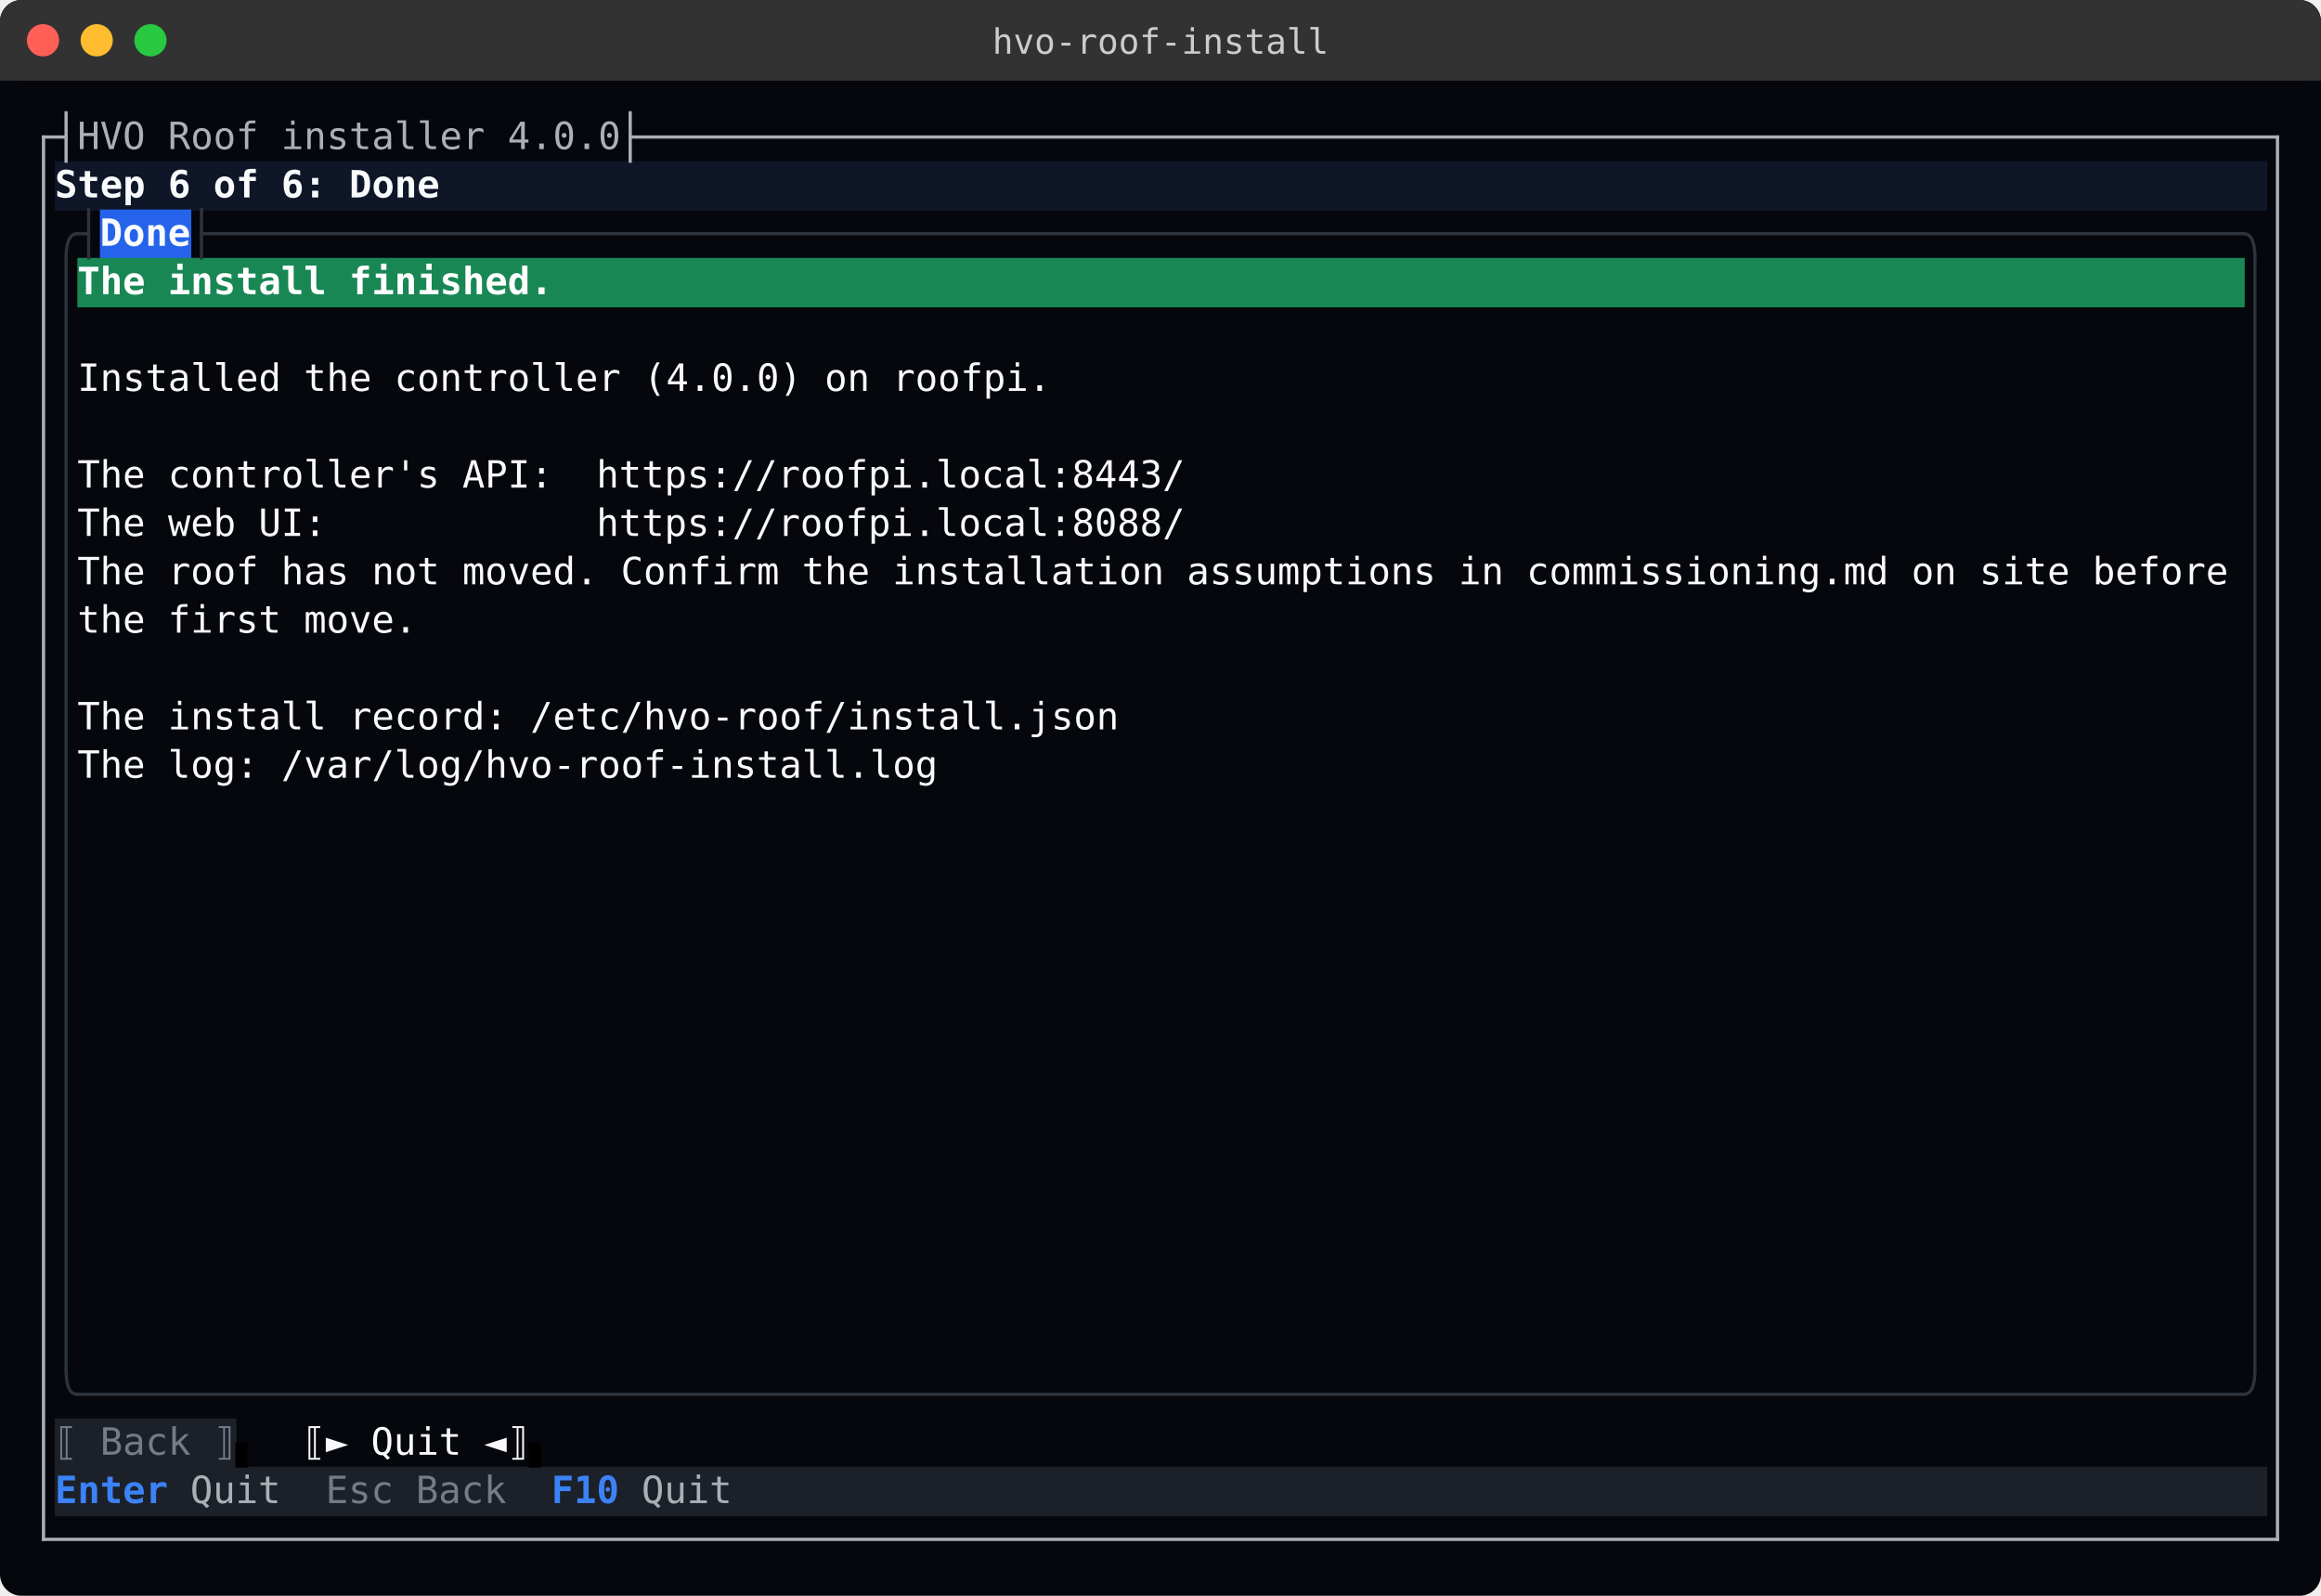
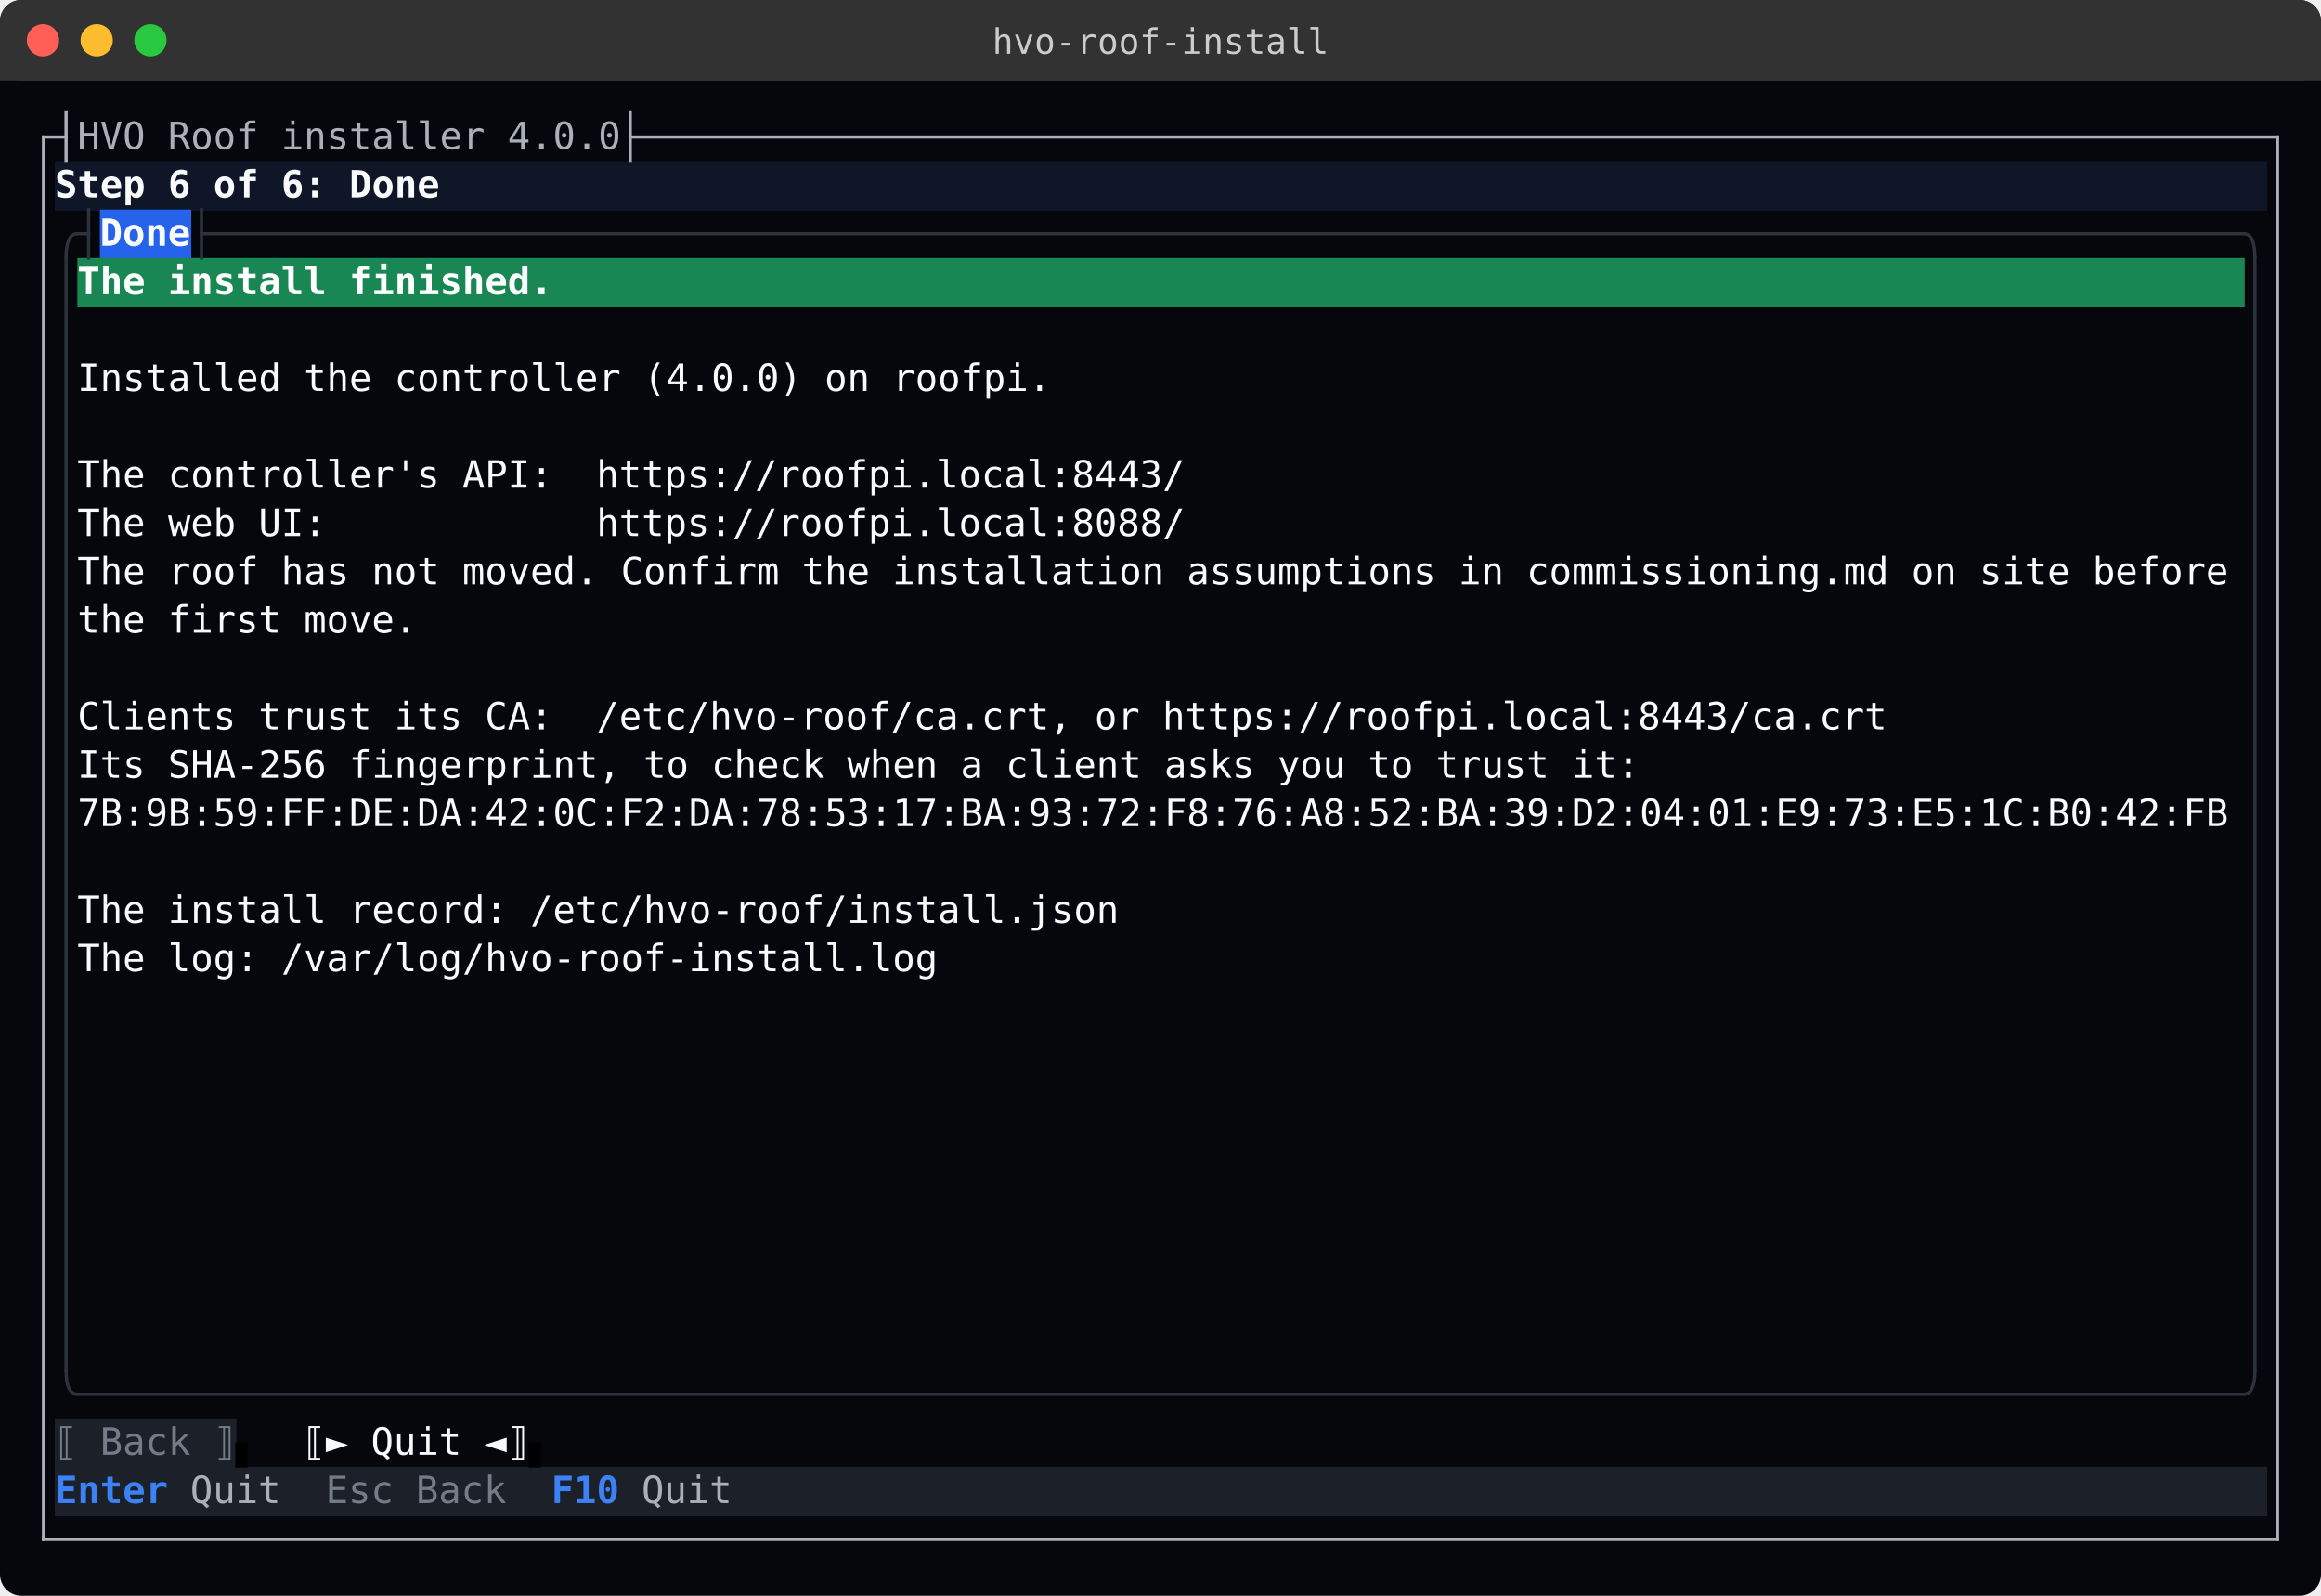
<svg xmlns="http://www.w3.org/2000/svg" width="864" height="594" viewBox="0 0 864.00 594.00" role="img" aria-label="hvo-roof-install">
  <g font-family="ui-monospace, SFMono-Regular, 'Cascadia Mono', 'DejaVu Sans Mono', Menlo, Consolas, 'Liberation Mono', monospace" font-size="14" xml:space="preserve" style="white-space: pre">
    <rect x="0" y="0" width="864.00" height="594.00" rx="8" fill="#05070d" />
    <rect x="0" y="0" width="864.00" height="30" rx="8" fill="#323233" />
    <rect x="0" y="22" width="864.00" height="8" fill="#323233" />
    <circle cx="16" cy="15.0" r="6" fill="#ff5f57" />
    <circle cx="36" cy="15.0" r="6" fill="#febc2e" />
    <circle cx="56" cy="15.0" r="6" fill="#28c840" />
    <text x="432.00" y="20.0" fill="#cccccc" text-anchor="middle" font-size="13">hvo-roof-install</text>
    <rect x="20.40" y="60" width="823.60" height="18.4" fill="#0e1628" />
    <rect x="37.20" y="78" width="34.00" height="18.4" fill="#2563eb" />
    <rect x="28.80" y="96" width="806.80" height="18.4" fill="#198754" />
    <rect x="20.40" y="528" width="67.60" height="18.4" fill="#1c2028" />
    <rect x="20.40" y="546" width="823.60" height="18.4" fill="#1c2028" />
    <rect x="87.60" y="537.00" width="4.50" height="9.30" fill="#000000" />
    <rect x="196.80" y="537.00" width="4.50" height="9.30" fill="#000000" />
    <line x1="16.20" y1="50.40" x2="16.20" y2="573.60" stroke="#abb0b7" stroke-width="1.2" />
    <line x1="15.60" y1="51.00" x2="25.20" y2="51.00" stroke="#abb0b7" stroke-width="1.2" />
    <line x1="234.00" y1="51.00" x2="848.40" y2="51.00" stroke="#abb0b7" stroke-width="1.2" />
    <line x1="24.60" y1="41.40" x2="24.60" y2="60.60" stroke="#abb0b7" stroke-width="1.2" />
    <line x1="234.60" y1="41.40" x2="234.60" y2="60.60" stroke="#abb0b7" stroke-width="1.2" />
    <line x1="847.80" y1="50.40" x2="847.80" y2="573.60" stroke="#abb0b7" stroke-width="1.2" />
    <line x1="33.00" y1="77.40" x2="33.00" y2="96.60" stroke="#2d333d" stroke-width="1.2" />
    <line x1="28.20" y1="87.00" x2="33.60" y2="87.00" stroke="#2d333d" stroke-width="1.2" />
    <line x1="74.40" y1="87.00" x2="835.80" y2="87.00" stroke="#2d333d" stroke-width="1.2" />
    <line x1="75.00" y1="77.40" x2="75.00" y2="96.60" stroke="#2d333d" stroke-width="1.2" />
    <line x1="24.60" y1="95.40" x2="24.60" y2="510.60" stroke="#2d333d" stroke-width="1.2" />
    <line x1="839.40" y1="95.40" x2="839.40" y2="510.60" stroke="#2d333d" stroke-width="1.2" />
    <line x1="28.20" y1="519.00" x2="835.80" y2="519.00" stroke="#2d333d" stroke-width="1.2" />
    <line x1="15.60" y1="573.00" x2="848.40" y2="573.00" stroke="#abb0b7" stroke-width="1.2" />
    <path d="M28.80,87.00 Q24.60,87.00 24.60,96.00" fill="none" stroke="#2d333d" stroke-width="1.2" />
    <path d="M835.20,87.00 Q839.40,87.00 839.40,96.00" fill="none" stroke="#2d333d" stroke-width="1.2" />
    <path d="M24.60,510.00 Q24.60,519.00 28.80,519.00" fill="none" stroke="#2d333d" stroke-width="1.2" />
    <path d="M839.40,510.00 Q839.40,519.00 835.20,519.00" fill="none" stroke="#2d333d" stroke-width="1.2" />
    <text x="28.80" y="55.50" fill="#abb0b7" textLength="201.60" lengthAdjust="spacingAndGlyphs">HVO Roof installer 4.0.0</text>
    <text x="20.40" y="73.50" fill="#f8fafc" textLength="142.80" lengthAdjust="spacingAndGlyphs" font-weight="bold">Step 6 of 6: Done</text>
    <text x="37.20" y="91.50" fill="#f8fafc" textLength="33.60" lengthAdjust="spacingAndGlyphs" font-weight="bold">Done</text>
    <text x="28.80" y="109.50" fill="#ffffff" textLength="176.40" lengthAdjust="spacingAndGlyphs" font-weight="bold">The install finished.</text>
    <text x="28.80" y="145.50" fill="#f8fafc" textLength="361.20" lengthAdjust="spacingAndGlyphs">Installed the controller (4.0.0) on roofpi.</text>
    <text x="28.80" y="181.50" fill="#f8fafc" textLength="176.40" lengthAdjust="spacingAndGlyphs">The controller's API:</text>
    <text x="222.00" y="181.50" fill="#f8fafc" textLength="218.40" lengthAdjust="spacingAndGlyphs">https://roofpi.local:8443/</text>
    <text x="28.80" y="199.50" fill="#f8fafc" textLength="92.40" lengthAdjust="spacingAndGlyphs">The web UI:</text>
    <text x="222.00" y="199.50" fill="#f8fafc" textLength="218.40" lengthAdjust="spacingAndGlyphs">https://roofpi.local:8088/</text>
    <text x="28.80" y="217.50" fill="#f8fafc" textLength="798.00" lengthAdjust="spacingAndGlyphs">The roof has not moved. Confirm the installation assumptions in commissioning.md on site before</text>
    <text x="28.80" y="235.50" fill="#f8fafc" textLength="126.00" lengthAdjust="spacingAndGlyphs">the first move.</text>
-     <text x="28.80" y="271.50" fill="#f8fafc" textLength="386.40" lengthAdjust="spacingAndGlyphs">The install record: /etc/hvo-roof/install.json</text>
-     <text x="28.80" y="289.50" fill="#f8fafc" textLength="319.20" lengthAdjust="spacingAndGlyphs">The log: /var/log/hvo-roof-install.log</text>
+     <text x="28.80" y="271.50" fill="#f8fafc" textLength="176.40" lengthAdjust="spacingAndGlyphs">Clients trust its CA:</text>
+     <text x="222.00" y="271.50" fill="#f8fafc" textLength="478.80" lengthAdjust="spacingAndGlyphs">/etc/hvo-roof/ca.crt, or https://roofpi.local:8443/ca.crt</text>
+     <text x="28.80" y="289.50" fill="#f8fafc" textLength="579.60" lengthAdjust="spacingAndGlyphs">Its SHA-256 fingerprint, to check when a client asks you to trust it:</text>
+     <text x="28.80" y="307.50" fill="#f8fafc" textLength="798.00" lengthAdjust="spacingAndGlyphs">7B:9B:59:FF:DE:DA:42:0C:F2:DA:78:53:17:BA:93:72:F8:76:A8:52:BA:39:D2:04:01:E9:73:E5:1C:B0:42:FB</text>
+     <text x="28.80" y="343.50" fill="#f8fafc" textLength="386.40" lengthAdjust="spacingAndGlyphs">The install record: /etc/hvo-roof/install.json</text>
+     <text x="28.80" y="361.50" fill="#f8fafc" textLength="319.20" lengthAdjust="spacingAndGlyphs">The log: /var/log/hvo-roof-install.log</text>
    <text x="20.40" y="541.50" fill="#aeb9c8" textLength="67.20" lengthAdjust="spacingAndGlyphs" opacity="0.6">⟦ Back ⟧</text>
    <text x="112.80" y="541.50" fill="#f8fafc" textLength="84.00" lengthAdjust="spacingAndGlyphs">⟦► Quit ◄⟧</text>
    <text x="20.40" y="559.50" fill="#3b82f6" textLength="42.00" lengthAdjust="spacingAndGlyphs" font-weight="bold">Enter</text>
    <text x="70.80" y="559.50" fill="#abb0b7" textLength="33.60" lengthAdjust="spacingAndGlyphs">Quit</text>
    <text x="121.20" y="559.50" fill="#aeb9c8" textLength="25.20" lengthAdjust="spacingAndGlyphs" opacity="0.6">Esc</text>
    <text x="154.80" y="559.50" fill="#aeb9c8" textLength="33.60" lengthAdjust="spacingAndGlyphs" opacity="0.6">Back</text>
    <text x="205.20" y="559.50" fill="#3b82f6" textLength="25.20" lengthAdjust="spacingAndGlyphs" font-weight="bold">F10</text>
    <text x="238.80" y="559.50" fill="#abb0b7" textLength="33.60" lengthAdjust="spacingAndGlyphs">Quit</text>
  </g>
</svg>
